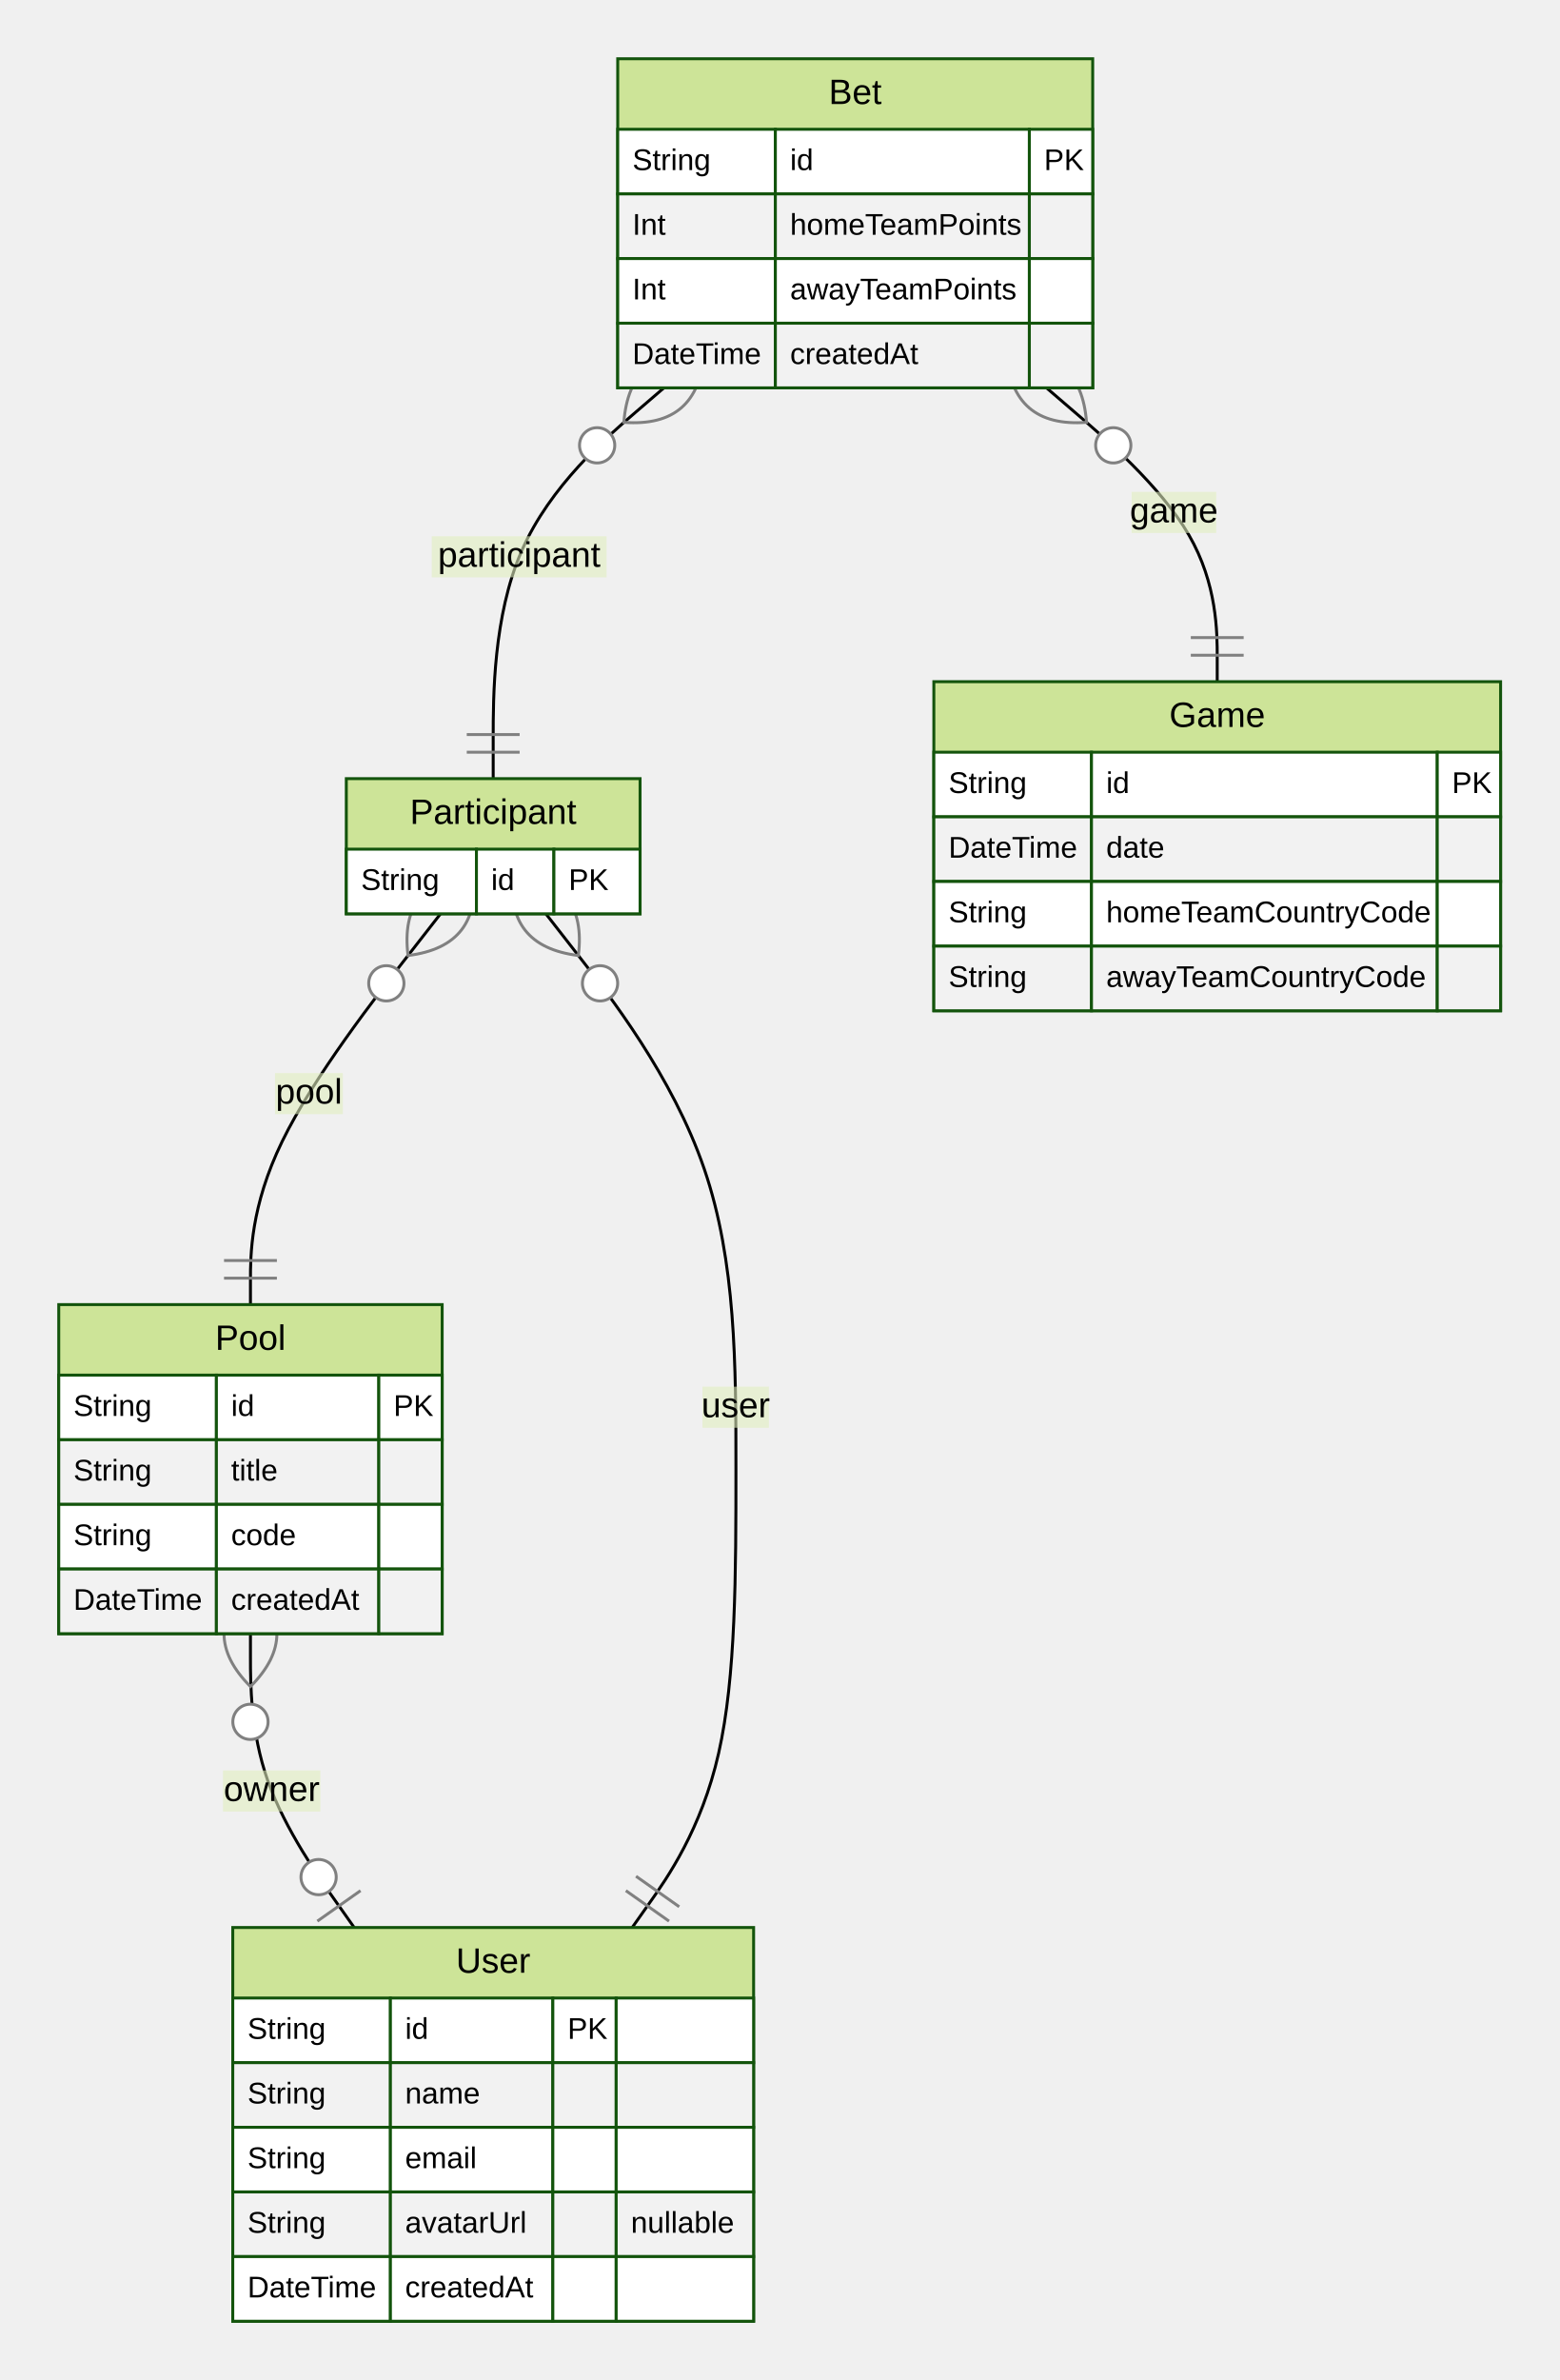
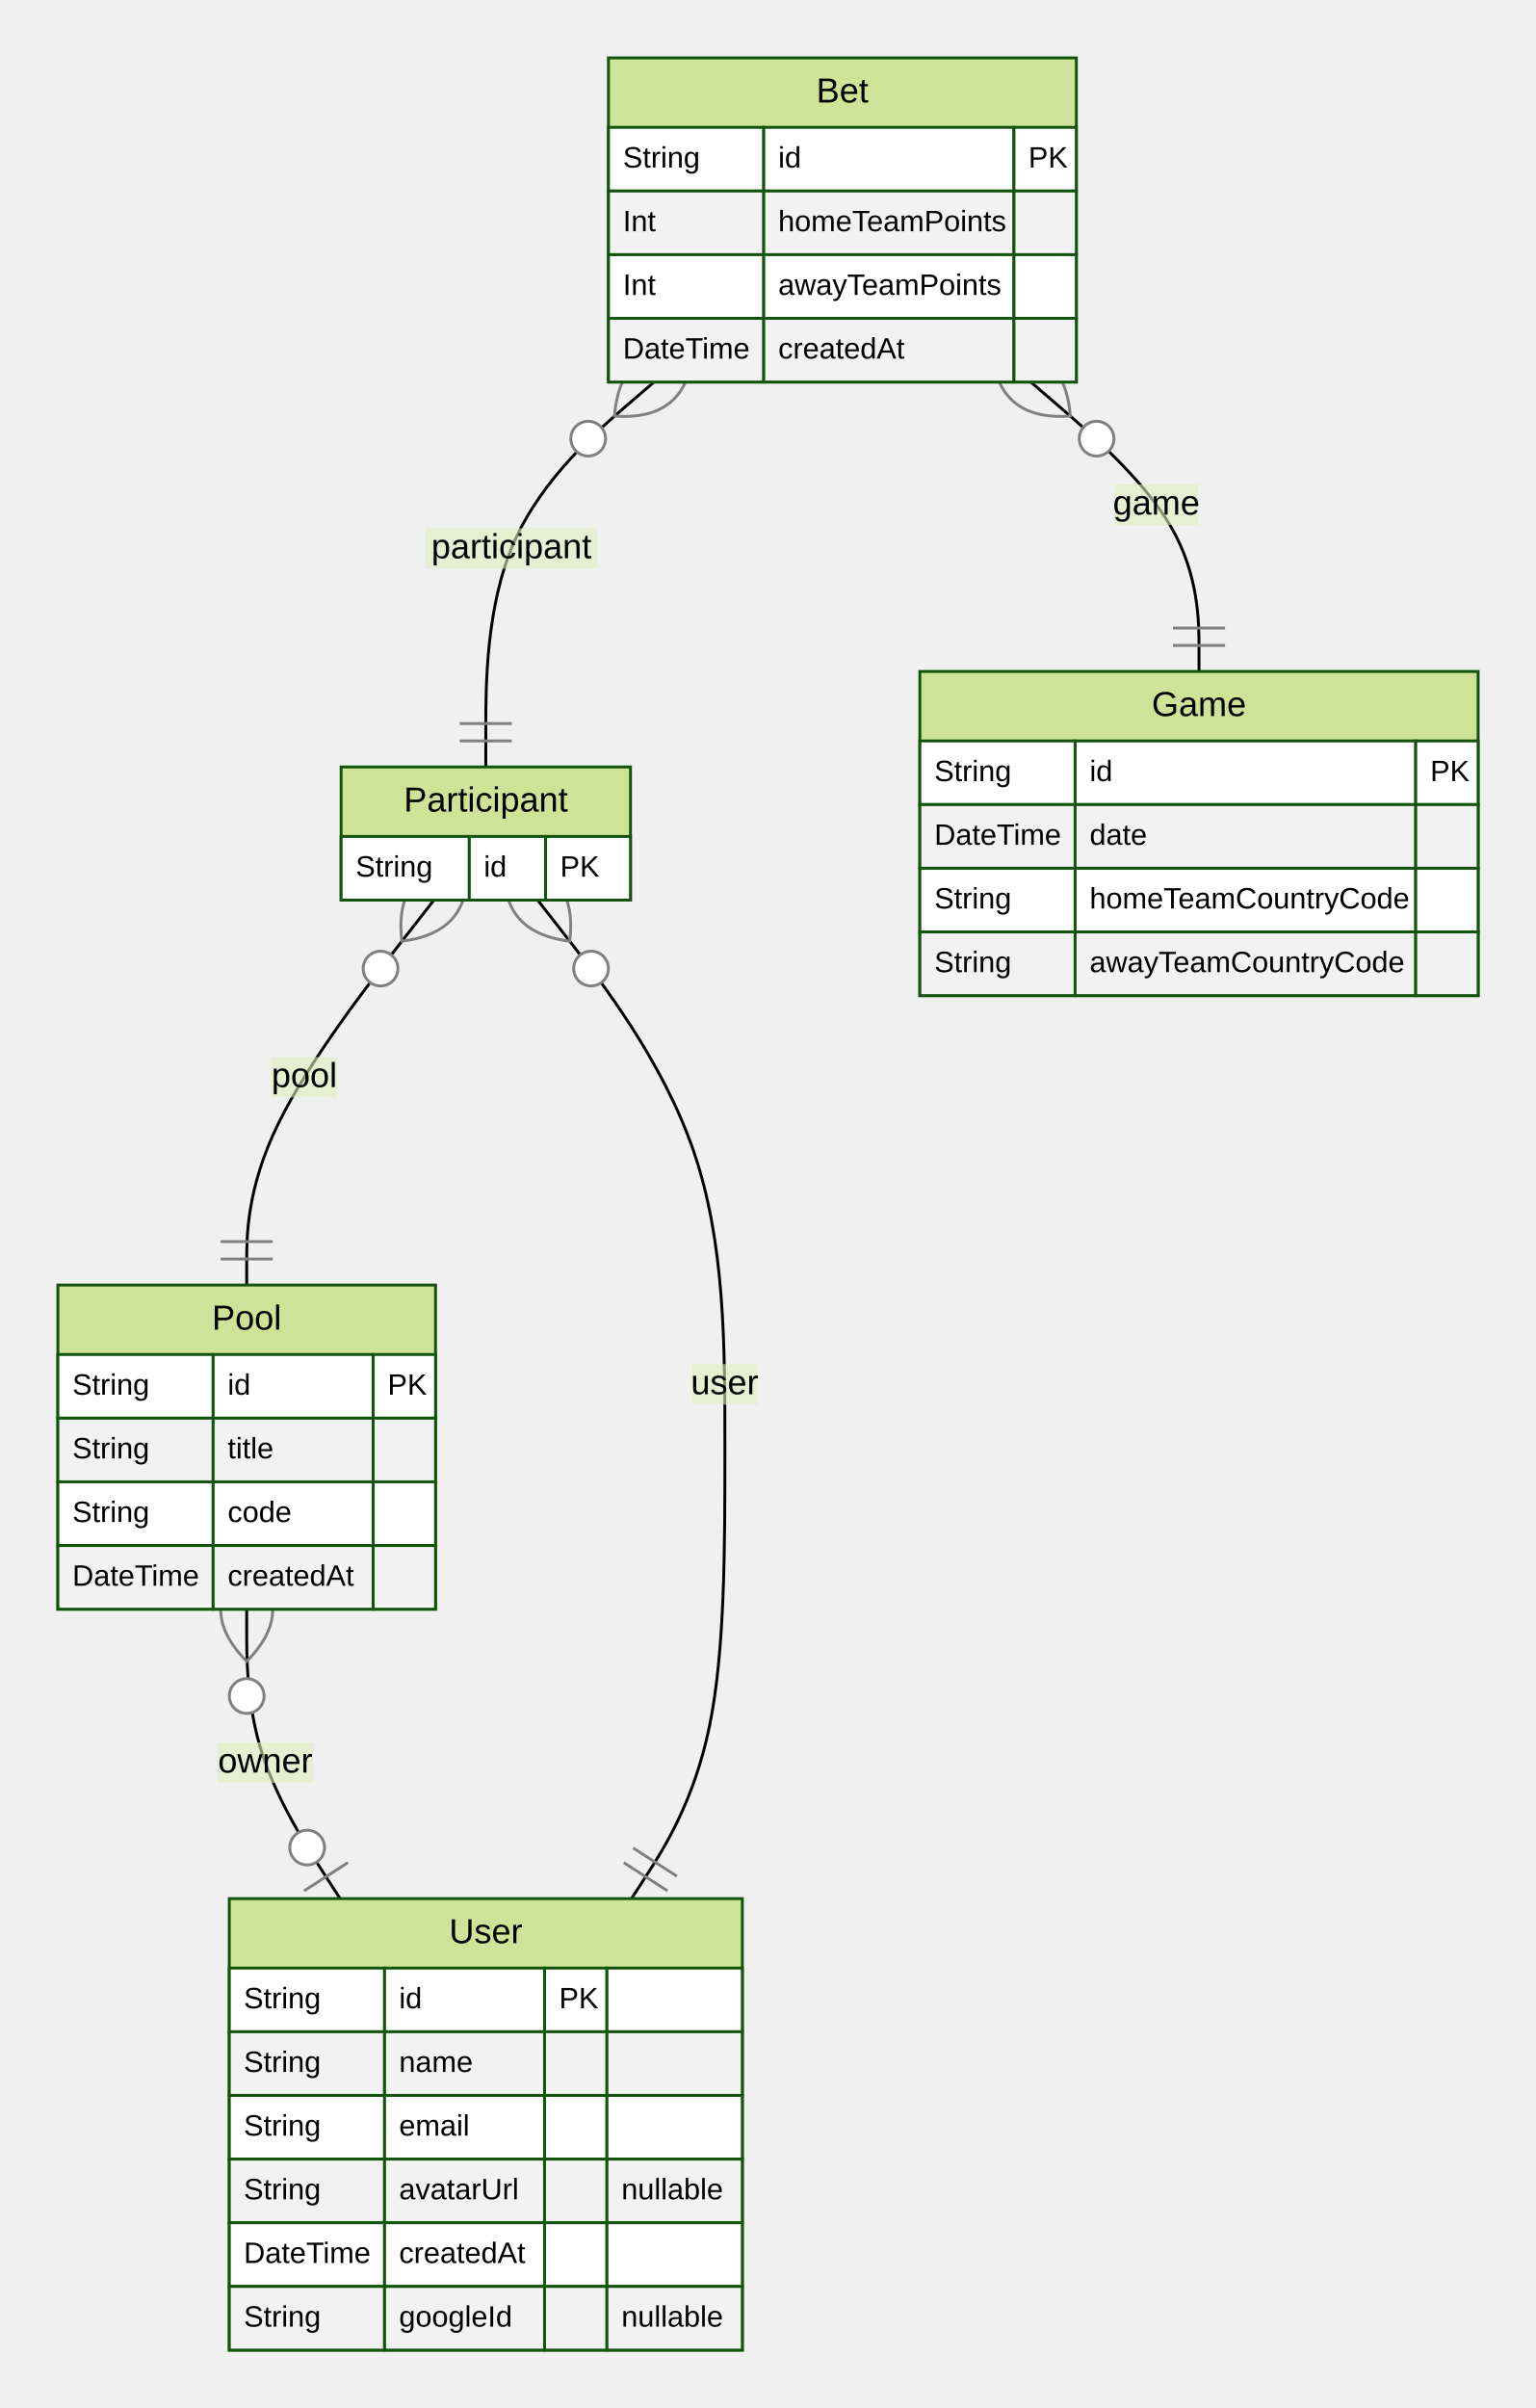
- <svg xmlns="http://www.w3.org/2000/svg" aria-labelledby="chart-title-mermaid-0 chart-desc-mermaid-0" role="img" viewBox="0 0 530.816 810" style="max-width: 530.816px; background-color: white;" width="100%" id="mermaid-0">
+ <svg xmlns="http://www.w3.org/2000/svg" aria-labelledby="chart-title-mermaid-0 chart-desc-mermaid-0" role="img" viewBox="0 0 530.816 832" style="max-width: 530.816px; background-color: white;" width="100%" id="mermaid-0">
  <style>#mermaid-0 {font-family:"trebuchet ms",verdana,arial,sans-serif;font-size:16px;fill:#000000;}#mermaid-0 .error-icon{fill:#552222;}#mermaid-0 .error-text{fill:#552222;stroke:#552222;}#mermaid-0 .edge-thickness-normal{stroke-width:2px;}#mermaid-0 .edge-thickness-thick{stroke-width:3.5px;}#mermaid-0 .edge-pattern-solid{stroke-dasharray:0;}#mermaid-0 .edge-pattern-dashed{stroke-dasharray:3;}#mermaid-0 .edge-pattern-dotted{stroke-dasharray:2;}#mermaid-0 .marker{fill:#000000;stroke:#000000;}#mermaid-0 .marker.cross{stroke:#000000;}#mermaid-0 svg{font-family:"trebuchet ms",verdana,arial,sans-serif;font-size:16px;}#mermaid-0 .entityBox{fill:#cde498;stroke:#13540c;}#mermaid-0 .attributeBoxOdd{fill:#ffffff;stroke:#13540c;}#mermaid-0 .attributeBoxEven{fill:#f2f2f2;stroke:#13540c;}#mermaid-0 .relationshipLabelBox{fill:hsl(78.158, 58.462%, 84.51%);opacity:0.7;background-color:hsl(78.158, 58.462%, 84.51%);}#mermaid-0 .relationshipLabelBox rect{opacity:0.5;}#mermaid-0 .relationshipLine{stroke:#000000;}#mermaid-0 :root{--mermaid-font-family:"trebuchet ms",verdana,arial,sans-serif;}</style>
  <g />
  <defs>
    <marker orient="auto" markerHeight="18" markerWidth="18" refY="9" refX="0" id="ONLY_ONE_START">
      <path d="M9,0 L9,18 M15,0 L15,18" fill="none" stroke="gray" />
    </marker>
  </defs>
  <defs>
    <marker orient="auto" markerHeight="18" markerWidth="18" refY="9" refX="18" id="ONLY_ONE_END">
      <path d="M3,0 L3,18 M9,0 L9,18" fill="none" stroke="gray" />
    </marker>
  </defs>
  <defs>
    <marker orient="auto" markerHeight="18" markerWidth="30" refY="9" refX="0" id="ZERO_OR_ONE_START">
      <circle r="6" cy="9" cx="21" fill="white" stroke="gray" />
      <path d="M9,0 L9,18" fill="none" stroke="gray" />
    </marker>
  </defs>
  <defs>
    <marker orient="auto" markerHeight="18" markerWidth="30" refY="9" refX="30" id="ZERO_OR_ONE_END">
      <circle r="6" cy="9" cx="9" fill="white" stroke="gray" />
      <path d="M21,0 L21,18" fill="none" stroke="gray" />
    </marker>
  </defs>
  <defs>
    <marker orient="auto" markerHeight="36" markerWidth="45" refY="18" refX="18" id="ONE_OR_MORE_START">
      <path d="M0,18 Q 18,0 36,18 Q 18,36 0,18 M42,9 L42,27" fill="none" stroke="gray" />
    </marker>
  </defs>
  <defs>
    <marker orient="auto" markerHeight="36" markerWidth="45" refY="18" refX="27" id="ONE_OR_MORE_END">
      <path d="M3,9 L3,27 M9,18 Q27,0 45,18 Q27,36 9,18" fill="none" stroke="gray" />
    </marker>
  </defs>
  <defs>
    <marker orient="auto" markerHeight="36" markerWidth="57" refY="18" refX="18" id="ZERO_OR_MORE_START">
      <circle r="6" cy="18" cx="48" fill="white" stroke="gray" />
      <path d="M0,18 Q18,0 36,18 Q18,36 0,18" fill="none" stroke="gray" />
    </marker>
  </defs>
  <defs>
    <marker orient="auto" markerHeight="36" markerWidth="57" refY="18" refX="39" id="ZERO_OR_MORE_END">
      <circle r="6" cy="18" cx="9" fill="white" stroke="gray" />
      <path d="M21,18 Q39,0 57,18 Q39,36 21,18" fill="none" stroke="gray" />
    </marker>
  </defs>
-   <path marker-start="url(#ZERO_OR_MORE_START)" marker-end="url(#ZERO_OR_ONE_END)" fill="none" stroke="gray" d="M85.258,556L85.258,564.333C85.258,572.667,85.258,589.333,91.143,606C97.028,622.667,108.799,639.333,114.684,647.667L120.569,656" class="er relationshipLine" />
-   <path marker-start="url(#ZERO_OR_MORE_START)" marker-end="url(#ONLY_ONE_END)" fill="none" stroke="gray" d="M185.816,311L196.599,324.833C207.382,338.667,228.949,366.333,239.732,397.833C250.516,429.333,250.516,464.667,250.516,500C250.516,535.333,250.516,570.667,244.63,596.667C238.745,622.667,226.975,639.333,221.089,647.667L215.204,656" class="er relationshipLine" />
+   <path marker-start="url(#ZERO_OR_MORE_START)" marker-end="url(#ZERO_OR_ONE_END)" fill="none" stroke="gray" d="M85.258,556L85.258,564.333C85.258,572.667,85.258,589.333,90.637,606C96.017,622.667,106.776,639.333,112.155,647.667L117.535,656" class="er relationshipLine" />
+   <path marker-start="url(#ZERO_OR_MORE_START)" marker-end="url(#ONLY_ONE_END)" fill="none" stroke="gray" d="M185.816,311L196.599,324.833C207.382,338.667,228.949,366.333,239.732,397.833C250.516,429.333,250.516,464.667,250.516,500C250.516,535.333,250.516,570.667,245.136,596.667C239.757,622.667,228.998,639.333,223.618,647.667L218.239,656" class="er relationshipLine" />
  <path marker-start="url(#ZERO_OR_MORE_START)" marker-end="url(#ONLY_ONE_END)" fill="none" stroke="gray" d="M149.958,311L139.174,324.833C128.391,338.667,106.824,366.333,96.041,388.5C85.258,410.667,85.258,427.333,85.258,435.667L85.258,444" class="er relationshipLine" />
  <path marker-start="url(#ZERO_OR_MORE_START)" marker-end="url(#ONLY_ONE_END)" fill="none" stroke="gray" d="M226.015,132L216.327,140.333C206.639,148.667,187.263,165.333,177.575,187.5C167.887,209.667,167.887,237.333,167.887,251.167L167.887,265" class="er relationshipLine" />
  <path marker-start="url(#ZERO_OR_MORE_START)" marker-end="url(#ONLY_ONE_END)" fill="none" stroke="gray" d="M356.223,132L365.911,140.333C375.599,148.667,394.975,165.333,404.663,182C414.352,198.667,414.352,215.333,414.352,223.667L414.352,232" class="er relationshipLine" />
  <g transform="translate(20,444 )" id="Pool">
    <rect height="112" width="130.516" y="0" x="0" stroke="gray" fill-opacity="100%" fill="honeydew" class="er entityBox" />
    <text transform="translate(65.25781,12)" style="font-family: &quot;trebuchet ms&quot;, verdana, arial, sans-serif;; font-size: 12px" text-anchor="middle" dominant-baseline="middle" y="0" x="0" id="entity-Pool" class="er entityLabel">Pool</text>
    <rect height="22" width="53.664" y="24" x="0" stroke="gray" fill-opacity="100%" fill="honeydew" class="er attributeBoxOdd" />
    <text transform="translate(5,35)" style="font-family: &quot;trebuchet ms&quot;, verdana, arial, sans-serif;; font-size: 10.2px" text-anchor="left" dominant-baseline="middle" y="0" x="0" id="entity-Pool-attr-1-type" class="er entityLabel">String</text>
    <rect height="22" width="55.289" y="24" x="53.664" stroke="gray" fill-opacity="100%" fill="honeydew" class="er attributeBoxOdd" />
    <text transform="translate(58.66406,35)" style="font-family: &quot;trebuchet ms&quot;, verdana, arial, sans-serif;; font-size: 10.2px" text-anchor="left" dominant-baseline="middle" y="0" x="0" id="entity-Pool-attr-1-name" class="er entityLabel">id</text>
    <rect height="22" width="21.562" y="24" x="108.953" stroke="gray" fill-opacity="100%" fill="honeydew" class="er attributeBoxOdd" />
    <text transform="translate(113.9531,35)" style="font-family: &quot;trebuchet ms&quot;, verdana, arial, sans-serif;; font-size: 10.2px" text-anchor="left" dominant-baseline="middle" y="0" x="0" id="entity-Pool-attr-1-key" class="er entityLabel">PK</text>
    <rect height="22" width="53.664" y="46" x="0" stroke="gray" fill-opacity="100%" fill="honeydew" class="er attributeBoxEven" />
    <text transform="translate(5,57)" style="font-family: &quot;trebuchet ms&quot;, verdana, arial, sans-serif;; font-size: 10.2px" text-anchor="left" dominant-baseline="middle" y="0" x="0" id="entity-Pool-attr-2-type" class="er entityLabel">String</text>
    <rect height="22" width="55.289" y="46" x="53.664" stroke="gray" fill-opacity="100%" fill="honeydew" class="er attributeBoxEven" />
    <text transform="translate(58.66406,57)" style="font-family: &quot;trebuchet ms&quot;, verdana, arial, sans-serif;; font-size: 10.2px" text-anchor="left" dominant-baseline="middle" y="0" x="0" id="entity-Pool-attr-2-name" class="er entityLabel">title</text>
    <rect height="22" width="21.562" y="46" x="108.953" stroke="gray" fill-opacity="100%" fill="honeydew" class="er attributeBoxEven" />
    <text transform="translate(113.9531,57)" style="font-family: &quot;trebuchet ms&quot;, verdana, arial, sans-serif;; font-size: 10.2px" text-anchor="left" dominant-baseline="middle" y="0" x="0" id="entity-Pool-attr-2-key" class="er entityLabel" />
    <rect height="22" width="53.664" y="68" x="0" stroke="gray" fill-opacity="100%" fill="honeydew" class="er attributeBoxOdd" />
    <text transform="translate(5,79)" style="font-family: &quot;trebuchet ms&quot;, verdana, arial, sans-serif;; font-size: 10.2px" text-anchor="left" dominant-baseline="middle" y="0" x="0" id="entity-Pool-attr-3-type" class="er entityLabel">String</text>
    <rect height="22" width="55.289" y="68" x="53.664" stroke="gray" fill-opacity="100%" fill="honeydew" class="er attributeBoxOdd" />
    <text transform="translate(58.66406,79)" style="font-family: &quot;trebuchet ms&quot;, verdana, arial, sans-serif;; font-size: 10.2px" text-anchor="left" dominant-baseline="middle" y="0" x="0" id="entity-Pool-attr-3-name" class="er entityLabel">code</text>
    <rect height="22" width="21.562" y="68" x="108.953" stroke="gray" fill-opacity="100%" fill="honeydew" class="er attributeBoxOdd" />
    <text transform="translate(113.9531,79)" style="font-family: &quot;trebuchet ms&quot;, verdana, arial, sans-serif;; font-size: 10.2px" text-anchor="left" dominant-baseline="middle" y="0" x="0" id="entity-Pool-attr-3-key" class="er entityLabel" />
    <rect height="22" width="53.664" y="90" x="0" stroke="gray" fill-opacity="100%" fill="honeydew" class="er attributeBoxEven" />
    <text transform="translate(5,101)" style="font-family: &quot;trebuchet ms&quot;, verdana, arial, sans-serif;; font-size: 10.2px" text-anchor="left" dominant-baseline="middle" y="0" x="0" id="entity-Pool-attr-4-type" class="er entityLabel">DateTime</text>
    <rect height="22" width="55.289" y="90" x="53.664" stroke="gray" fill-opacity="100%" fill="honeydew" class="er attributeBoxEven" />
    <text transform="translate(58.66406,101)" style="font-family: &quot;trebuchet ms&quot;, verdana, arial, sans-serif;; font-size: 10.2px" text-anchor="left" dominant-baseline="middle" y="0" x="0" id="entity-Pool-attr-4-name" class="er entityLabel">createdAt</text>
    <rect height="22" width="21.562" y="90" x="108.953" stroke="gray" fill-opacity="100%" fill="honeydew" class="er attributeBoxEven" />
    <text transform="translate(113.9531,101)" style="font-family: &quot;trebuchet ms&quot;, verdana, arial, sans-serif;; font-size: 10.2px" text-anchor="left" dominant-baseline="middle" y="0" x="0" id="entity-Pool-attr-4-key" class="er entityLabel" />
  </g>
  <g transform="translate(117.8867,265 )" id="Participant">
    <rect height="46" width="100" y="0" x="0" stroke="gray" fill-opacity="100%" fill="honeydew" class="er entityBox" />
    <text transform="translate(50,12)" style="font-family: &quot;trebuchet ms&quot;, verdana, arial, sans-serif;; font-size: 12px" text-anchor="middle" dominant-baseline="middle" y="0" x="0" id="entity-Participant" class="er entityLabel">Participant</text>
    <rect height="22" width="44.297" y="24" x="0" stroke="gray" fill-opacity="100%" fill="honeydew" class="er attributeBoxOdd" />
    <text transform="translate(5,35)" style="font-family: &quot;trebuchet ms&quot;, verdana, arial, sans-serif;; font-size: 10.2px" text-anchor="left" dominant-baseline="middle" y="0" x="0" id="entity-Participant-attr-1-type" class="er entityLabel">String</text>
    <rect height="22" width="26.367" y="24" x="44.297" stroke="gray" fill-opacity="100%" fill="honeydew" class="er attributeBoxOdd" />
    <text transform="translate(49.29688,35)" style="font-family: &quot;trebuchet ms&quot;, verdana, arial, sans-serif;; font-size: 10.2px" text-anchor="left" dominant-baseline="middle" y="0" x="0" id="entity-Participant-attr-1-name" class="er entityLabel">id</text>
    <rect height="22" width="29.336" y="24" x="70.664" stroke="gray" fill-opacity="100%" fill="honeydew" class="er attributeBoxOdd" />
    <text transform="translate(75.66406,35)" style="font-family: &quot;trebuchet ms&quot;, verdana, arial, sans-serif;; font-size: 10.2px" text-anchor="left" dominant-baseline="middle" y="0" x="0" id="entity-Participant-attr-1-key" class="er entityLabel">PK</text>
  </g>
  <g transform="translate(79.23828,656 )" id="User">
-     <rect height="134" width="177.297" y="0" x="0" stroke="gray" fill-opacity="100%" fill="honeydew" class="er entityBox" />
+     <rect height="156" width="177.297" y="0" x="0" stroke="gray" fill-opacity="100%" fill="honeydew" class="er entityBox" />
    <text transform="translate(88.64844,12)" style="font-family: &quot;trebuchet ms&quot;, verdana, arial, sans-serif;; font-size: 12px" text-anchor="middle" dominant-baseline="middle" y="0" x="0" id="entity-User" class="er entityLabel">User</text>
    <rect height="22" width="53.664" y="24" x="0" stroke="gray" fill-opacity="100%" fill="honeydew" class="er attributeBoxOdd" />
    <text transform="translate(5,35)" style="font-family: &quot;trebuchet ms&quot;, verdana, arial, sans-serif;; font-size: 10.2px" text-anchor="left" dominant-baseline="middle" y="0" x="0" id="entity-User-attr-1-type" class="er entityLabel">String</text>
    <rect height="22" width="55.289" y="24" x="53.664" stroke="gray" fill-opacity="100%" fill="honeydew" class="er attributeBoxOdd" />
    <text transform="translate(58.66406,35)" style="font-family: &quot;trebuchet ms&quot;, verdana, arial, sans-serif;; font-size: 10.2px" text-anchor="left" dominant-baseline="middle" y="0" x="0" id="entity-User-attr-1-name" class="er entityLabel">id</text>
    <rect height="22" width="21.562" y="24" x="108.953" stroke="gray" fill-opacity="100%" fill="honeydew" class="er attributeBoxOdd" />
    <text transform="translate(113.9531,35)" style="font-family: &quot;trebuchet ms&quot;, verdana, arial, sans-serif;; font-size: 10.2px" text-anchor="left" dominant-baseline="middle" y="0" x="0" id="entity-User-attr-1-key" class="er entityLabel">PK</text>
    <rect height="22" width="46.781" y="24" x="130.516" stroke="gray" fill-opacity="100%" fill="honeydew" class="er attributeBoxOdd" />
    <text transform="translate(135.5156,35)" style="font-family: &quot;trebuchet ms&quot;, verdana, arial, sans-serif;; font-size: 10.2px" text-anchor="left" dominant-baseline="middle" y="0" x="0" id="entity-User-attr-1-comment" class="er entityLabel" />
    <rect height="22" width="53.664" y="46" x="0" stroke="gray" fill-opacity="100%" fill="honeydew" class="er attributeBoxEven" />
    <text transform="translate(5,57)" style="font-family: &quot;trebuchet ms&quot;, verdana, arial, sans-serif;; font-size: 10.2px" text-anchor="left" dominant-baseline="middle" y="0" x="0" id="entity-User-attr-2-type" class="er entityLabel">String</text>
    <rect height="22" width="55.289" y="46" x="53.664" stroke="gray" fill-opacity="100%" fill="honeydew" class="er attributeBoxEven" />
    <text transform="translate(58.66406,57)" style="font-family: &quot;trebuchet ms&quot;, verdana, arial, sans-serif;; font-size: 10.2px" text-anchor="left" dominant-baseline="middle" y="0" x="0" id="entity-User-attr-2-name" class="er entityLabel">name</text>
    <rect height="22" width="21.562" y="46" x="108.953" stroke="gray" fill-opacity="100%" fill="honeydew" class="er attributeBoxEven" />
    <text transform="translate(113.9531,57)" style="font-family: &quot;trebuchet ms&quot;, verdana, arial, sans-serif;; font-size: 10.2px" text-anchor="left" dominant-baseline="middle" y="0" x="0" id="entity-User-attr-2-key" class="er entityLabel" />
    <rect height="22" width="46.781" y="46" x="130.516" stroke="gray" fill-opacity="100%" fill="honeydew" class="er attributeBoxEven" />
    <text transform="translate(135.5156,57)" style="font-family: &quot;trebuchet ms&quot;, verdana, arial, sans-serif;; font-size: 10.2px" text-anchor="left" dominant-baseline="middle" y="0" x="0" id="entity-User-attr-2-comment" class="er entityLabel" />
    <rect height="22" width="53.664" y="68" x="0" stroke="gray" fill-opacity="100%" fill="honeydew" class="er attributeBoxOdd" />
    <text transform="translate(5,79)" style="font-family: &quot;trebuchet ms&quot;, verdana, arial, sans-serif;; font-size: 10.2px" text-anchor="left" dominant-baseline="middle" y="0" x="0" id="entity-User-attr-3-type" class="er entityLabel">String</text>
    <rect height="22" width="55.289" y="68" x="53.664" stroke="gray" fill-opacity="100%" fill="honeydew" class="er attributeBoxOdd" />
    <text transform="translate(58.66406,79)" style="font-family: &quot;trebuchet ms&quot;, verdana, arial, sans-serif;; font-size: 10.2px" text-anchor="left" dominant-baseline="middle" y="0" x="0" id="entity-User-attr-3-name" class="er entityLabel">email</text>
    <rect height="22" width="21.562" y="68" x="108.953" stroke="gray" fill-opacity="100%" fill="honeydew" class="er attributeBoxOdd" />
    <text transform="translate(113.9531,79)" style="font-family: &quot;trebuchet ms&quot;, verdana, arial, sans-serif;; font-size: 10.2px" text-anchor="left" dominant-baseline="middle" y="0" x="0" id="entity-User-attr-3-key" class="er entityLabel" />
    <rect height="22" width="46.781" y="68" x="130.516" stroke="gray" fill-opacity="100%" fill="honeydew" class="er attributeBoxOdd" />
    <text transform="translate(135.5156,79)" style="font-family: &quot;trebuchet ms&quot;, verdana, arial, sans-serif;; font-size: 10.2px" text-anchor="left" dominant-baseline="middle" y="0" x="0" id="entity-User-attr-3-comment" class="er entityLabel" />
    <rect height="22" width="53.664" y="90" x="0" stroke="gray" fill-opacity="100%" fill="honeydew" class="er attributeBoxEven" />
    <text transform="translate(5,101)" style="font-family: &quot;trebuchet ms&quot;, verdana, arial, sans-serif;; font-size: 10.2px" text-anchor="left" dominant-baseline="middle" y="0" x="0" id="entity-User-attr-4-type" class="er entityLabel">String</text>
    <rect height="22" width="55.289" y="90" x="53.664" stroke="gray" fill-opacity="100%" fill="honeydew" class="er attributeBoxEven" />
    <text transform="translate(58.66406,101)" style="font-family: &quot;trebuchet ms&quot;, verdana, arial, sans-serif;; font-size: 10.2px" text-anchor="left" dominant-baseline="middle" y="0" x="0" id="entity-User-attr-4-name" class="er entityLabel">avatarUrl</text>
    <rect height="22" width="21.562" y="90" x="108.953" stroke="gray" fill-opacity="100%" fill="honeydew" class="er attributeBoxEven" />
    <text transform="translate(113.9531,101)" style="font-family: &quot;trebuchet ms&quot;, verdana, arial, sans-serif;; font-size: 10.2px" text-anchor="left" dominant-baseline="middle" y="0" x="0" id="entity-User-attr-4-key" class="er entityLabel" />
    <rect height="22" width="46.781" y="90" x="130.516" stroke="gray" fill-opacity="100%" fill="honeydew" class="er attributeBoxEven" />
    <text transform="translate(135.5156,101)" style="font-family: &quot;trebuchet ms&quot;, verdana, arial, sans-serif;; font-size: 10.2px" text-anchor="left" dominant-baseline="middle" y="0" x="0" id="entity-User-attr-4-comment" class="er entityLabel">nullable</text>
    <rect height="22" width="53.664" y="112" x="0" stroke="gray" fill-opacity="100%" fill="honeydew" class="er attributeBoxOdd" />
    <text transform="translate(5,123)" style="font-family: &quot;trebuchet ms&quot;, verdana, arial, sans-serif;; font-size: 10.2px" text-anchor="left" dominant-baseline="middle" y="0" x="0" id="entity-User-attr-5-type" class="er entityLabel">DateTime</text>
    <rect height="22" width="55.289" y="112" x="53.664" stroke="gray" fill-opacity="100%" fill="honeydew" class="er attributeBoxOdd" />
    <text transform="translate(58.66406,123)" style="font-family: &quot;trebuchet ms&quot;, verdana, arial, sans-serif;; font-size: 10.2px" text-anchor="left" dominant-baseline="middle" y="0" x="0" id="entity-User-attr-5-name" class="er entityLabel">createdAt</text>
    <rect height="22" width="21.562" y="112" x="108.953" stroke="gray" fill-opacity="100%" fill="honeydew" class="er attributeBoxOdd" />
    <text transform="translate(113.9531,123)" style="font-family: &quot;trebuchet ms&quot;, verdana, arial, sans-serif;; font-size: 10.2px" text-anchor="left" dominant-baseline="middle" y="0" x="0" id="entity-User-attr-5-key" class="er entityLabel" />
    <rect height="22" width="46.781" y="112" x="130.516" stroke="gray" fill-opacity="100%" fill="honeydew" class="er attributeBoxOdd" />
    <text transform="translate(135.5156,123)" style="font-family: &quot;trebuchet ms&quot;, verdana, arial, sans-serif;; font-size: 10.2px" text-anchor="left" dominant-baseline="middle" y="0" x="0" id="entity-User-attr-5-comment" class="er entityLabel" />
+     <rect height="22" width="53.664" y="134" x="0" stroke="gray" fill-opacity="100%" fill="honeydew" class="er attributeBoxEven" />
+     <text transform="translate(5,145)" style="font-family: &quot;trebuchet ms&quot;, verdana, arial, sans-serif;; font-size: 10.2px" text-anchor="left" dominant-baseline="middle" y="0" x="0" id="entity-User-attr-6-type" class="er entityLabel">String</text>
+     <rect height="22" width="55.289" y="134" x="53.664" stroke="gray" fill-opacity="100%" fill="honeydew" class="er attributeBoxEven" />
+     <text transform="translate(58.66406,145)" style="font-family: &quot;trebuchet ms&quot;, verdana, arial, sans-serif;; font-size: 10.2px" text-anchor="left" dominant-baseline="middle" y="0" x="0" id="entity-User-attr-6-name" class="er entityLabel">googleId</text>
+     <rect height="22" width="21.562" y="134" x="108.953" stroke="gray" fill-opacity="100%" fill="honeydew" class="er attributeBoxEven" />
+     <text transform="translate(113.9531,145)" style="font-family: &quot;trebuchet ms&quot;, verdana, arial, sans-serif;; font-size: 10.2px" text-anchor="left" dominant-baseline="middle" y="0" x="0" id="entity-User-attr-6-key" class="er entityLabel" />
+     <rect height="22" width="46.781" y="134" x="130.516" stroke="gray" fill-opacity="100%" fill="honeydew" class="er attributeBoxEven" />
+     <text transform="translate(135.5156,145)" style="font-family: &quot;trebuchet ms&quot;, verdana, arial, sans-serif;; font-size: 10.2px" text-anchor="left" dominant-baseline="middle" y="0" x="0" id="entity-User-attr-6-comment" class="er entityLabel">nullable</text>
  </g>
  <g transform="translate(317.8867,232 )" id="Game">
    <rect height="112" width="192.93" y="0" x="0" stroke="gray" fill-opacity="100%" fill="honeydew" class="er entityBox" />
    <text transform="translate(96.46484,12)" style="font-family: &quot;trebuchet ms&quot;, verdana, arial, sans-serif;; font-size: 12px" text-anchor="middle" dominant-baseline="middle" y="0" x="0" id="entity-Game" class="er entityLabel">Game</text>
    <rect height="22" width="53.664" y="24" x="0" stroke="gray" fill-opacity="100%" fill="honeydew" class="er attributeBoxOdd" />
    <text transform="translate(5,35)" style="font-family: &quot;trebuchet ms&quot;, verdana, arial, sans-serif;; font-size: 10.2px" text-anchor="left" dominant-baseline="middle" y="0" x="0" id="entity-Game-attr-1-type" class="er entityLabel">String</text>
    <rect height="22" width="117.703" y="24" x="53.664" stroke="gray" fill-opacity="100%" fill="honeydew" class="er attributeBoxOdd" />
    <text transform="translate(58.66406,35)" style="font-family: &quot;trebuchet ms&quot;, verdana, arial, sans-serif;; font-size: 10.2px" text-anchor="left" dominant-baseline="middle" y="0" x="0" id="entity-Game-attr-1-name" class="er entityLabel">id</text>
    <rect height="22" width="21.562" y="24" x="171.367" stroke="gray" fill-opacity="100%" fill="honeydew" class="er attributeBoxOdd" />
    <text transform="translate(176.3672,35)" style="font-family: &quot;trebuchet ms&quot;, verdana, arial, sans-serif;; font-size: 10.2px" text-anchor="left" dominant-baseline="middle" y="0" x="0" id="entity-Game-attr-1-key" class="er entityLabel">PK</text>
    <rect height="22" width="53.664" y="46" x="0" stroke="gray" fill-opacity="100%" fill="honeydew" class="er attributeBoxEven" />
    <text transform="translate(5,57)" style="font-family: &quot;trebuchet ms&quot;, verdana, arial, sans-serif;; font-size: 10.2px" text-anchor="left" dominant-baseline="middle" y="0" x="0" id="entity-Game-attr-2-type" class="er entityLabel">DateTime</text>
    <rect height="22" width="117.703" y="46" x="53.664" stroke="gray" fill-opacity="100%" fill="honeydew" class="er attributeBoxEven" />
    <text transform="translate(58.66406,57)" style="font-family: &quot;trebuchet ms&quot;, verdana, arial, sans-serif;; font-size: 10.2px" text-anchor="left" dominant-baseline="middle" y="0" x="0" id="entity-Game-attr-2-name" class="er entityLabel">date</text>
    <rect height="22" width="21.562" y="46" x="171.367" stroke="gray" fill-opacity="100%" fill="honeydew" class="er attributeBoxEven" />
    <text transform="translate(176.3672,57)" style="font-family: &quot;trebuchet ms&quot;, verdana, arial, sans-serif;; font-size: 10.2px" text-anchor="left" dominant-baseline="middle" y="0" x="0" id="entity-Game-attr-2-key" class="er entityLabel" />
    <rect height="22" width="53.664" y="68" x="0" stroke="gray" fill-opacity="100%" fill="honeydew" class="er attributeBoxOdd" />
    <text transform="translate(5,79)" style="font-family: &quot;trebuchet ms&quot;, verdana, arial, sans-serif;; font-size: 10.2px" text-anchor="left" dominant-baseline="middle" y="0" x="0" id="entity-Game-attr-3-type" class="er entityLabel">String</text>
    <rect height="22" width="117.703" y="68" x="53.664" stroke="gray" fill-opacity="100%" fill="honeydew" class="er attributeBoxOdd" />
    <text transform="translate(58.66406,79)" style="font-family: &quot;trebuchet ms&quot;, verdana, arial, sans-serif;; font-size: 10.2px" text-anchor="left" dominant-baseline="middle" y="0" x="0" id="entity-Game-attr-3-name" class="er entityLabel">homeTeamCountryCode</text>
    <rect height="22" width="21.562" y="68" x="171.367" stroke="gray" fill-opacity="100%" fill="honeydew" class="er attributeBoxOdd" />
    <text transform="translate(176.3672,79)" style="font-family: &quot;trebuchet ms&quot;, verdana, arial, sans-serif;; font-size: 10.2px" text-anchor="left" dominant-baseline="middle" y="0" x="0" id="entity-Game-attr-3-key" class="er entityLabel" />
    <rect height="22" width="53.664" y="90" x="0" stroke="gray" fill-opacity="100%" fill="honeydew" class="er attributeBoxEven" />
    <text transform="translate(5,101)" style="font-family: &quot;trebuchet ms&quot;, verdana, arial, sans-serif;; font-size: 10.2px" text-anchor="left" dominant-baseline="middle" y="0" x="0" id="entity-Game-attr-4-type" class="er entityLabel">String</text>
    <rect height="22" width="117.703" y="90" x="53.664" stroke="gray" fill-opacity="100%" fill="honeydew" class="er attributeBoxEven" />
    <text transform="translate(58.66406,101)" style="font-family: &quot;trebuchet ms&quot;, verdana, arial, sans-serif;; font-size: 10.2px" text-anchor="left" dominant-baseline="middle" y="0" x="0" id="entity-Game-attr-4-name" class="er entityLabel">awayTeamCountryCode</text>
    <rect height="22" width="21.562" y="90" x="171.367" stroke="gray" fill-opacity="100%" fill="honeydew" class="er attributeBoxEven" />
    <text transform="translate(176.3672,101)" style="font-family: &quot;trebuchet ms&quot;, verdana, arial, sans-serif;; font-size: 10.2px" text-anchor="left" dominant-baseline="middle" y="0" x="0" id="entity-Game-attr-4-key" class="er entityLabel" />
  </g>
  <g transform="translate(210.2754,20 )" id="Bet">
    <rect height="112" width="161.688" y="0" x="0" stroke="gray" fill-opacity="100%" fill="honeydew" class="er entityBox" />
    <text transform="translate(80.84375,12)" style="font-family: &quot;trebuchet ms&quot;, verdana, arial, sans-serif;; font-size: 12px" text-anchor="middle" dominant-baseline="middle" y="0" x="0" id="entity-Bet" class="er entityLabel">Bet</text>
    <rect height="22" width="53.664" y="24" x="0" stroke="gray" fill-opacity="100%" fill="honeydew" class="er attributeBoxOdd" />
    <text transform="translate(5,35)" style="font-family: &quot;trebuchet ms&quot;, verdana, arial, sans-serif;; font-size: 10.2px" text-anchor="left" dominant-baseline="middle" y="0" x="0" id="entity-Bet-attr-1-type" class="er entityLabel">String</text>
    <rect height="22" width="86.461" y="24" x="53.664" stroke="gray" fill-opacity="100%" fill="honeydew" class="er attributeBoxOdd" />
    <text transform="translate(58.66406,35)" style="font-family: &quot;trebuchet ms&quot;, verdana, arial, sans-serif;; font-size: 10.2px" text-anchor="left" dominant-baseline="middle" y="0" x="0" id="entity-Bet-attr-1-name" class="er entityLabel">id</text>
    <rect height="22" width="21.562" y="24" x="140.125" stroke="gray" fill-opacity="100%" fill="honeydew" class="er attributeBoxOdd" />
    <text transform="translate(145.125,35)" style="font-family: &quot;trebuchet ms&quot;, verdana, arial, sans-serif;; font-size: 10.2px" text-anchor="left" dominant-baseline="middle" y="0" x="0" id="entity-Bet-attr-1-key" class="er entityLabel">PK</text>
    <rect height="22" width="53.664" y="46" x="0" stroke="gray" fill-opacity="100%" fill="honeydew" class="er attributeBoxEven" />
    <text transform="translate(5,57)" style="font-family: &quot;trebuchet ms&quot;, verdana, arial, sans-serif;; font-size: 10.2px" text-anchor="left" dominant-baseline="middle" y="0" x="0" id="entity-Bet-attr-2-type" class="er entityLabel">Int</text>
    <rect height="22" width="86.461" y="46" x="53.664" stroke="gray" fill-opacity="100%" fill="honeydew" class="er attributeBoxEven" />
    <text transform="translate(58.66406,57)" style="font-family: &quot;trebuchet ms&quot;, verdana, arial, sans-serif;; font-size: 10.2px" text-anchor="left" dominant-baseline="middle" y="0" x="0" id="entity-Bet-attr-2-name" class="er entityLabel">homeTeamPoints</text>
    <rect height="22" width="21.562" y="46" x="140.125" stroke="gray" fill-opacity="100%" fill="honeydew" class="er attributeBoxEven" />
    <text transform="translate(145.125,57)" style="font-family: &quot;trebuchet ms&quot;, verdana, arial, sans-serif;; font-size: 10.2px" text-anchor="left" dominant-baseline="middle" y="0" x="0" id="entity-Bet-attr-2-key" class="er entityLabel" />
    <rect height="22" width="53.664" y="68" x="0" stroke="gray" fill-opacity="100%" fill="honeydew" class="er attributeBoxOdd" />
    <text transform="translate(5,79)" style="font-family: &quot;trebuchet ms&quot;, verdana, arial, sans-serif;; font-size: 10.2px" text-anchor="left" dominant-baseline="middle" y="0" x="0" id="entity-Bet-attr-3-type" class="er entityLabel">Int</text>
    <rect height="22" width="86.461" y="68" x="53.664" stroke="gray" fill-opacity="100%" fill="honeydew" class="er attributeBoxOdd" />
    <text transform="translate(58.66406,79)" style="font-family: &quot;trebuchet ms&quot;, verdana, arial, sans-serif;; font-size: 10.2px" text-anchor="left" dominant-baseline="middle" y="0" x="0" id="entity-Bet-attr-3-name" class="er entityLabel">awayTeamPoints</text>
    <rect height="22" width="21.562" y="68" x="140.125" stroke="gray" fill-opacity="100%" fill="honeydew" class="er attributeBoxOdd" />
    <text transform="translate(145.125,79)" style="font-family: &quot;trebuchet ms&quot;, verdana, arial, sans-serif;; font-size: 10.2px" text-anchor="left" dominant-baseline="middle" y="0" x="0" id="entity-Bet-attr-3-key" class="er entityLabel" />
    <rect height="22" width="53.664" y="90" x="0" stroke="gray" fill-opacity="100%" fill="honeydew" class="er attributeBoxEven" />
    <text transform="translate(5,101)" style="font-family: &quot;trebuchet ms&quot;, verdana, arial, sans-serif;; font-size: 10.2px" text-anchor="left" dominant-baseline="middle" y="0" x="0" id="entity-Bet-attr-4-type" class="er entityLabel">DateTime</text>
    <rect height="22" width="86.461" y="90" x="53.664" stroke="gray" fill-opacity="100%" fill="honeydew" class="er attributeBoxEven" />
    <text transform="translate(58.66406,101)" style="font-family: &quot;trebuchet ms&quot;, verdana, arial, sans-serif;; font-size: 10.2px" text-anchor="left" dominant-baseline="middle" y="0" x="0" id="entity-Bet-attr-4-name" class="er entityLabel">createdAt</text>
    <rect height="22" width="21.562" y="90" x="140.125" stroke="gray" fill-opacity="100%" fill="honeydew" class="er attributeBoxEven" />
    <text transform="translate(145.125,101)" style="font-family: &quot;trebuchet ms&quot;, verdana, arial, sans-serif;; font-size: 10.2px" text-anchor="left" dominant-baseline="middle" y="0" x="0" id="entity-Bet-attr-4-key" class="er entityLabel" />
  </g>
-   <rect fill-opacity="85%" fill="white" height="14" width="33.141" y="602.546" x="75.911" class="er relationshipLabelBox" />
-   <text style="font-family: &quot;trebuchet ms&quot;, verdana, arial, sans-serif;; font-size: 12px" dominant-baseline="middle" text-anchor="middle" y="609.546" x="92.481" id="rel1" class="er relationshipLabel">owner</text>
-   <rect fill-opacity="85%" fill="white" height="14" width="22.625" y="471.925" x="239.118" class="er relationshipLabelBox" />
-   <text style="font-family: &quot;trebuchet ms&quot;, verdana, arial, sans-serif;; font-size: 12px" dominant-baseline="middle" text-anchor="middle" y="478.925" x="250.43" id="rel2" class="er relationshipLabel">user</text>
+   <rect fill-opacity="85%" fill="white" height="14" width="33.141" y="602.037" x="75.105" class="er relationshipLabelBox" />
+   <text style="font-family: &quot;trebuchet ms&quot;, verdana, arial, sans-serif;; font-size: 12px" dominant-baseline="middle" text-anchor="middle" y="609.037" x="91.676" id="rel1" class="er relationshipLabel">owner</text>
+   <rect fill-opacity="85%" fill="white" height="14" width="22.625" y="471.319" x="239.11" class="er relationshipLabelBox" />
+   <text style="font-family: &quot;trebuchet ms&quot;, verdana, arial, sans-serif;; font-size: 12px" dominant-baseline="middle" text-anchor="middle" y="478.319" x="250.423" id="rel2" class="er relationshipLabel">user</text>
  <rect fill-opacity="85%" fill="white" height="14" width="23.109" y="365.194" x="93.607" class="er relationshipLabelBox" />
  <text style="font-family: &quot;trebuchet ms&quot;, verdana, arial, sans-serif;; font-size: 12px" dominant-baseline="middle" text-anchor="middle" y="372.194" x="105.162" id="rel3" class="er relationshipLabel">pool</text>
  <rect fill-opacity="85%" fill="white" height="14" width="59.508" y="182.498" x="146.98" class="er relationshipLabelBox" />
  <text style="font-family: &quot;trebuchet ms&quot;, verdana, arial, sans-serif;; font-size: 12px" dominant-baseline="middle" text-anchor="middle" y="189.498" x="176.733" id="rel4" class="er relationshipLabel">participant</text>
  <rect fill-opacity="85%" fill="white" height="14" width="28.836" y="167.393" x="385.197" class="er relationshipLabelBox" />
  <text style="font-family: &quot;trebuchet ms&quot;, verdana, arial, sans-serif;; font-size: 12px" dominant-baseline="middle" text-anchor="middle" y="174.393" x="399.615" id="rel5" class="er relationshipLabel">game</text>
</svg>
